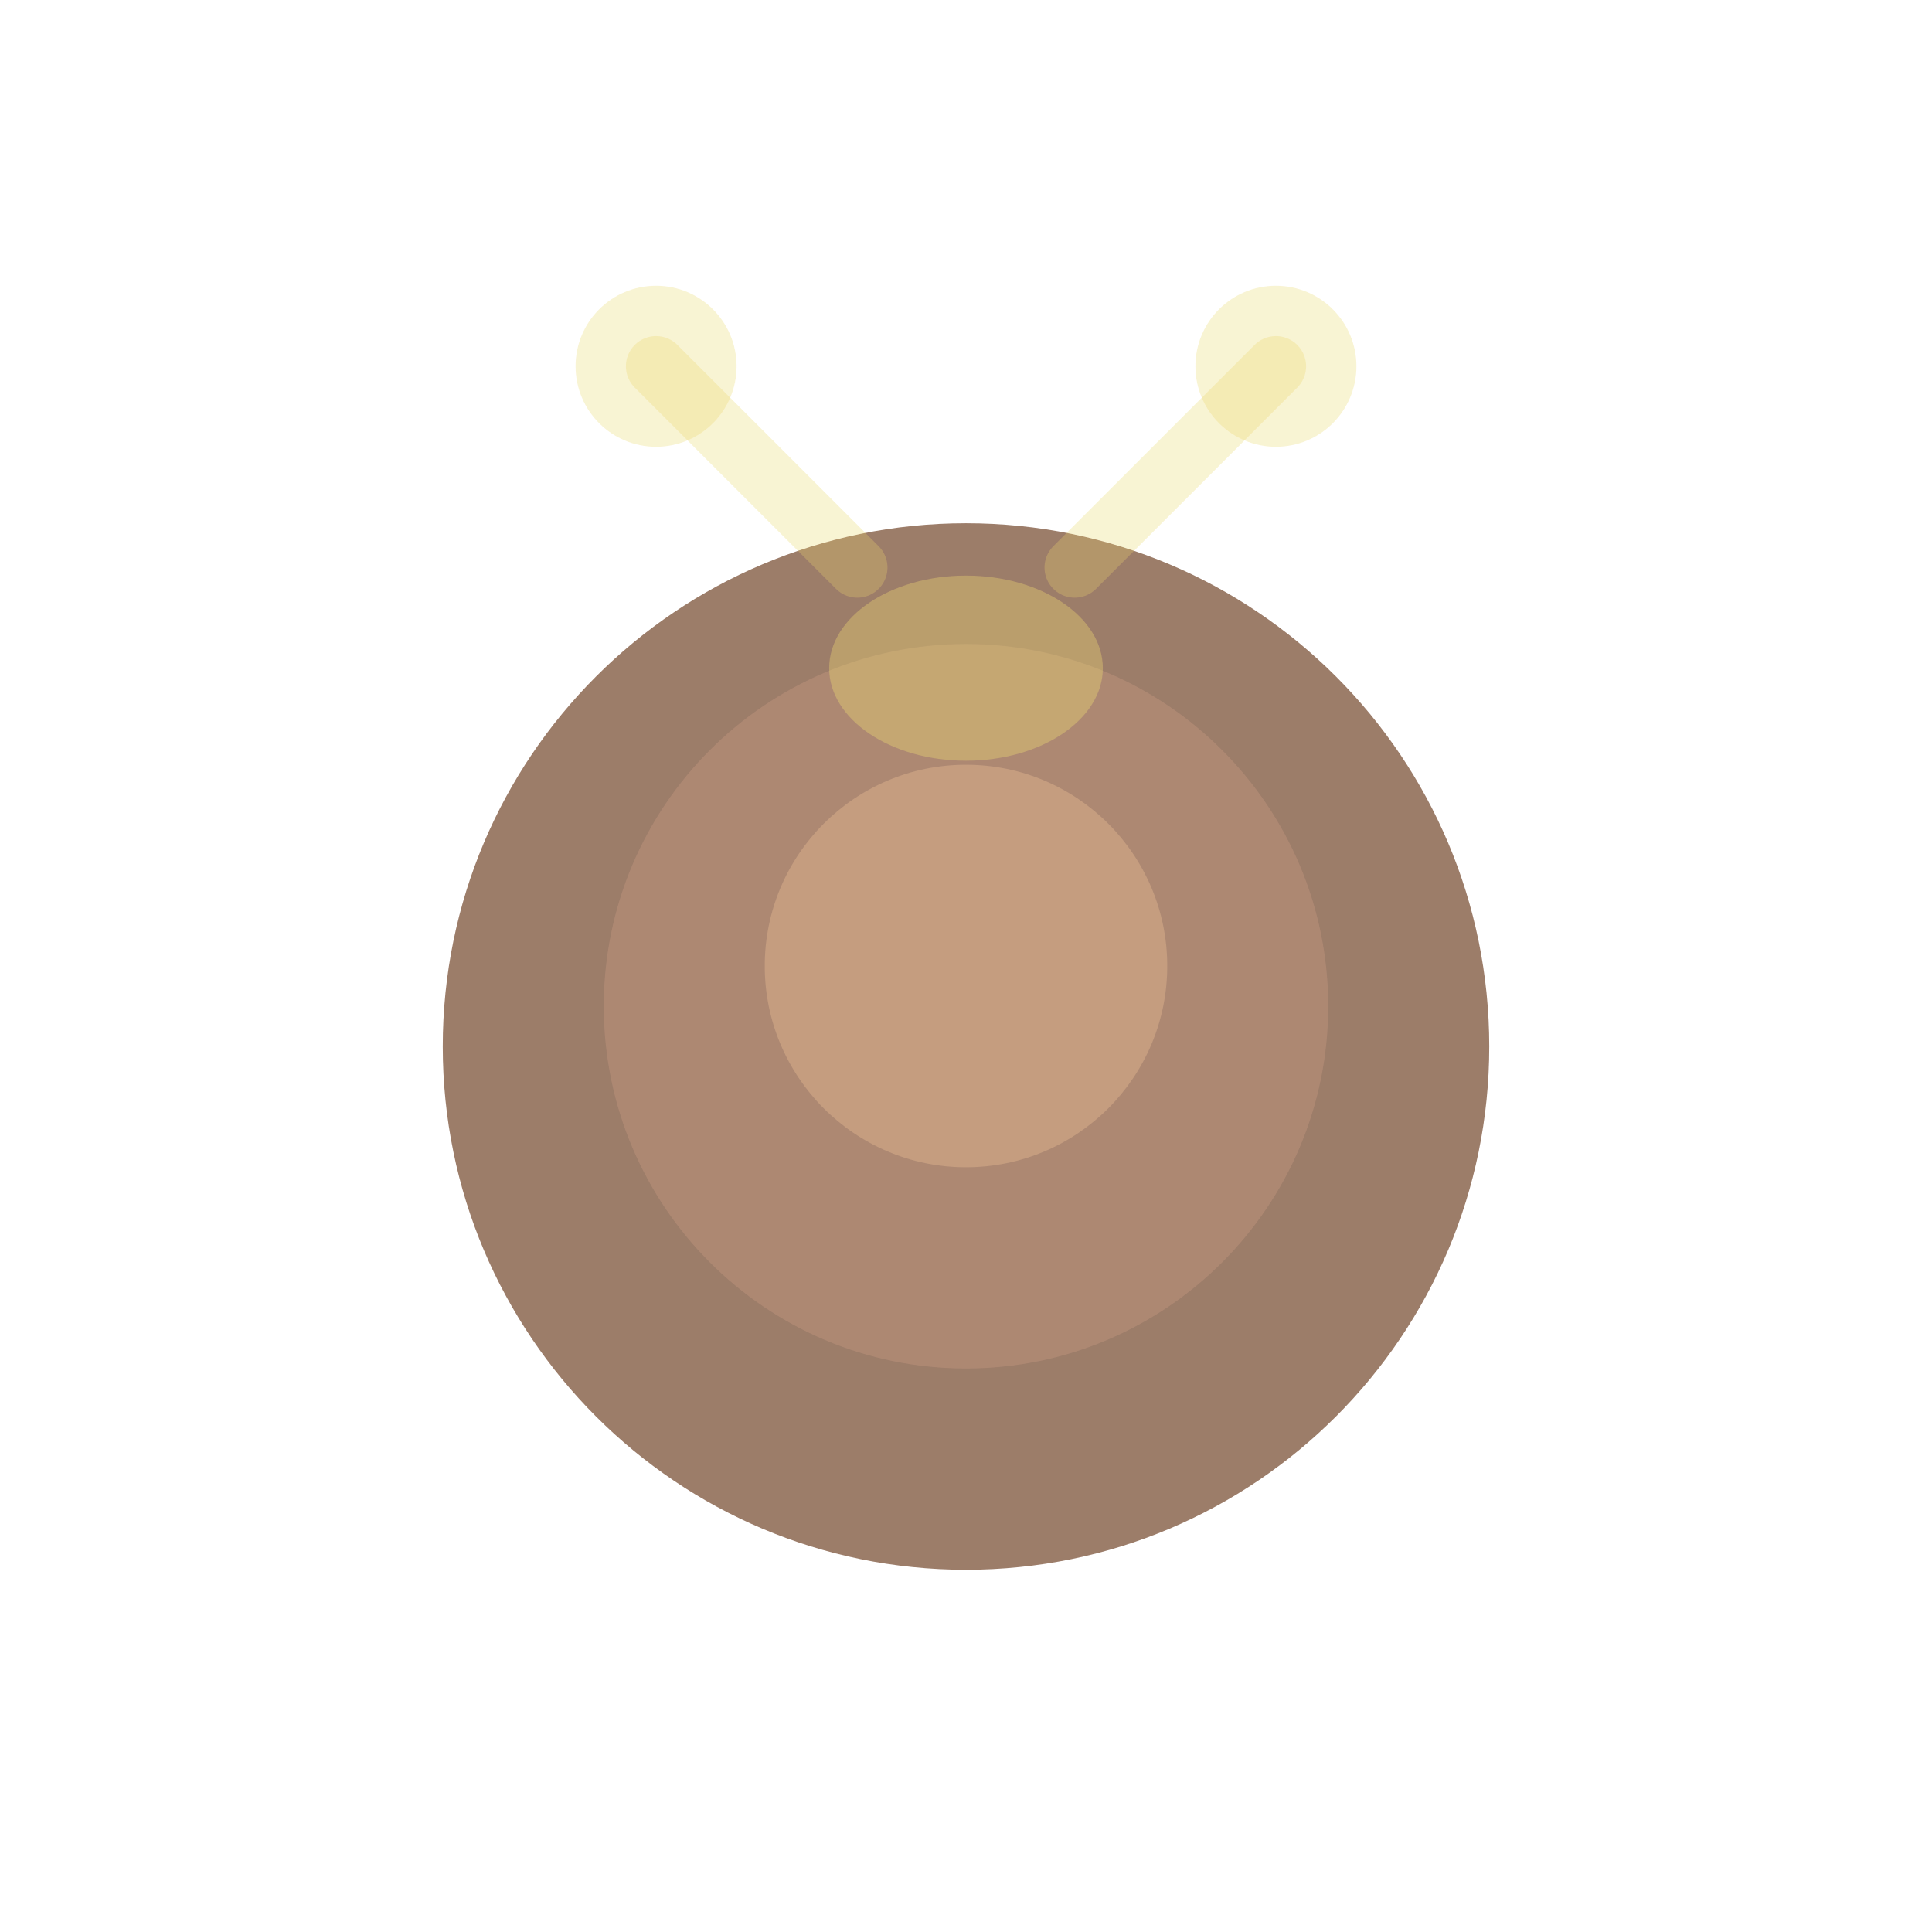
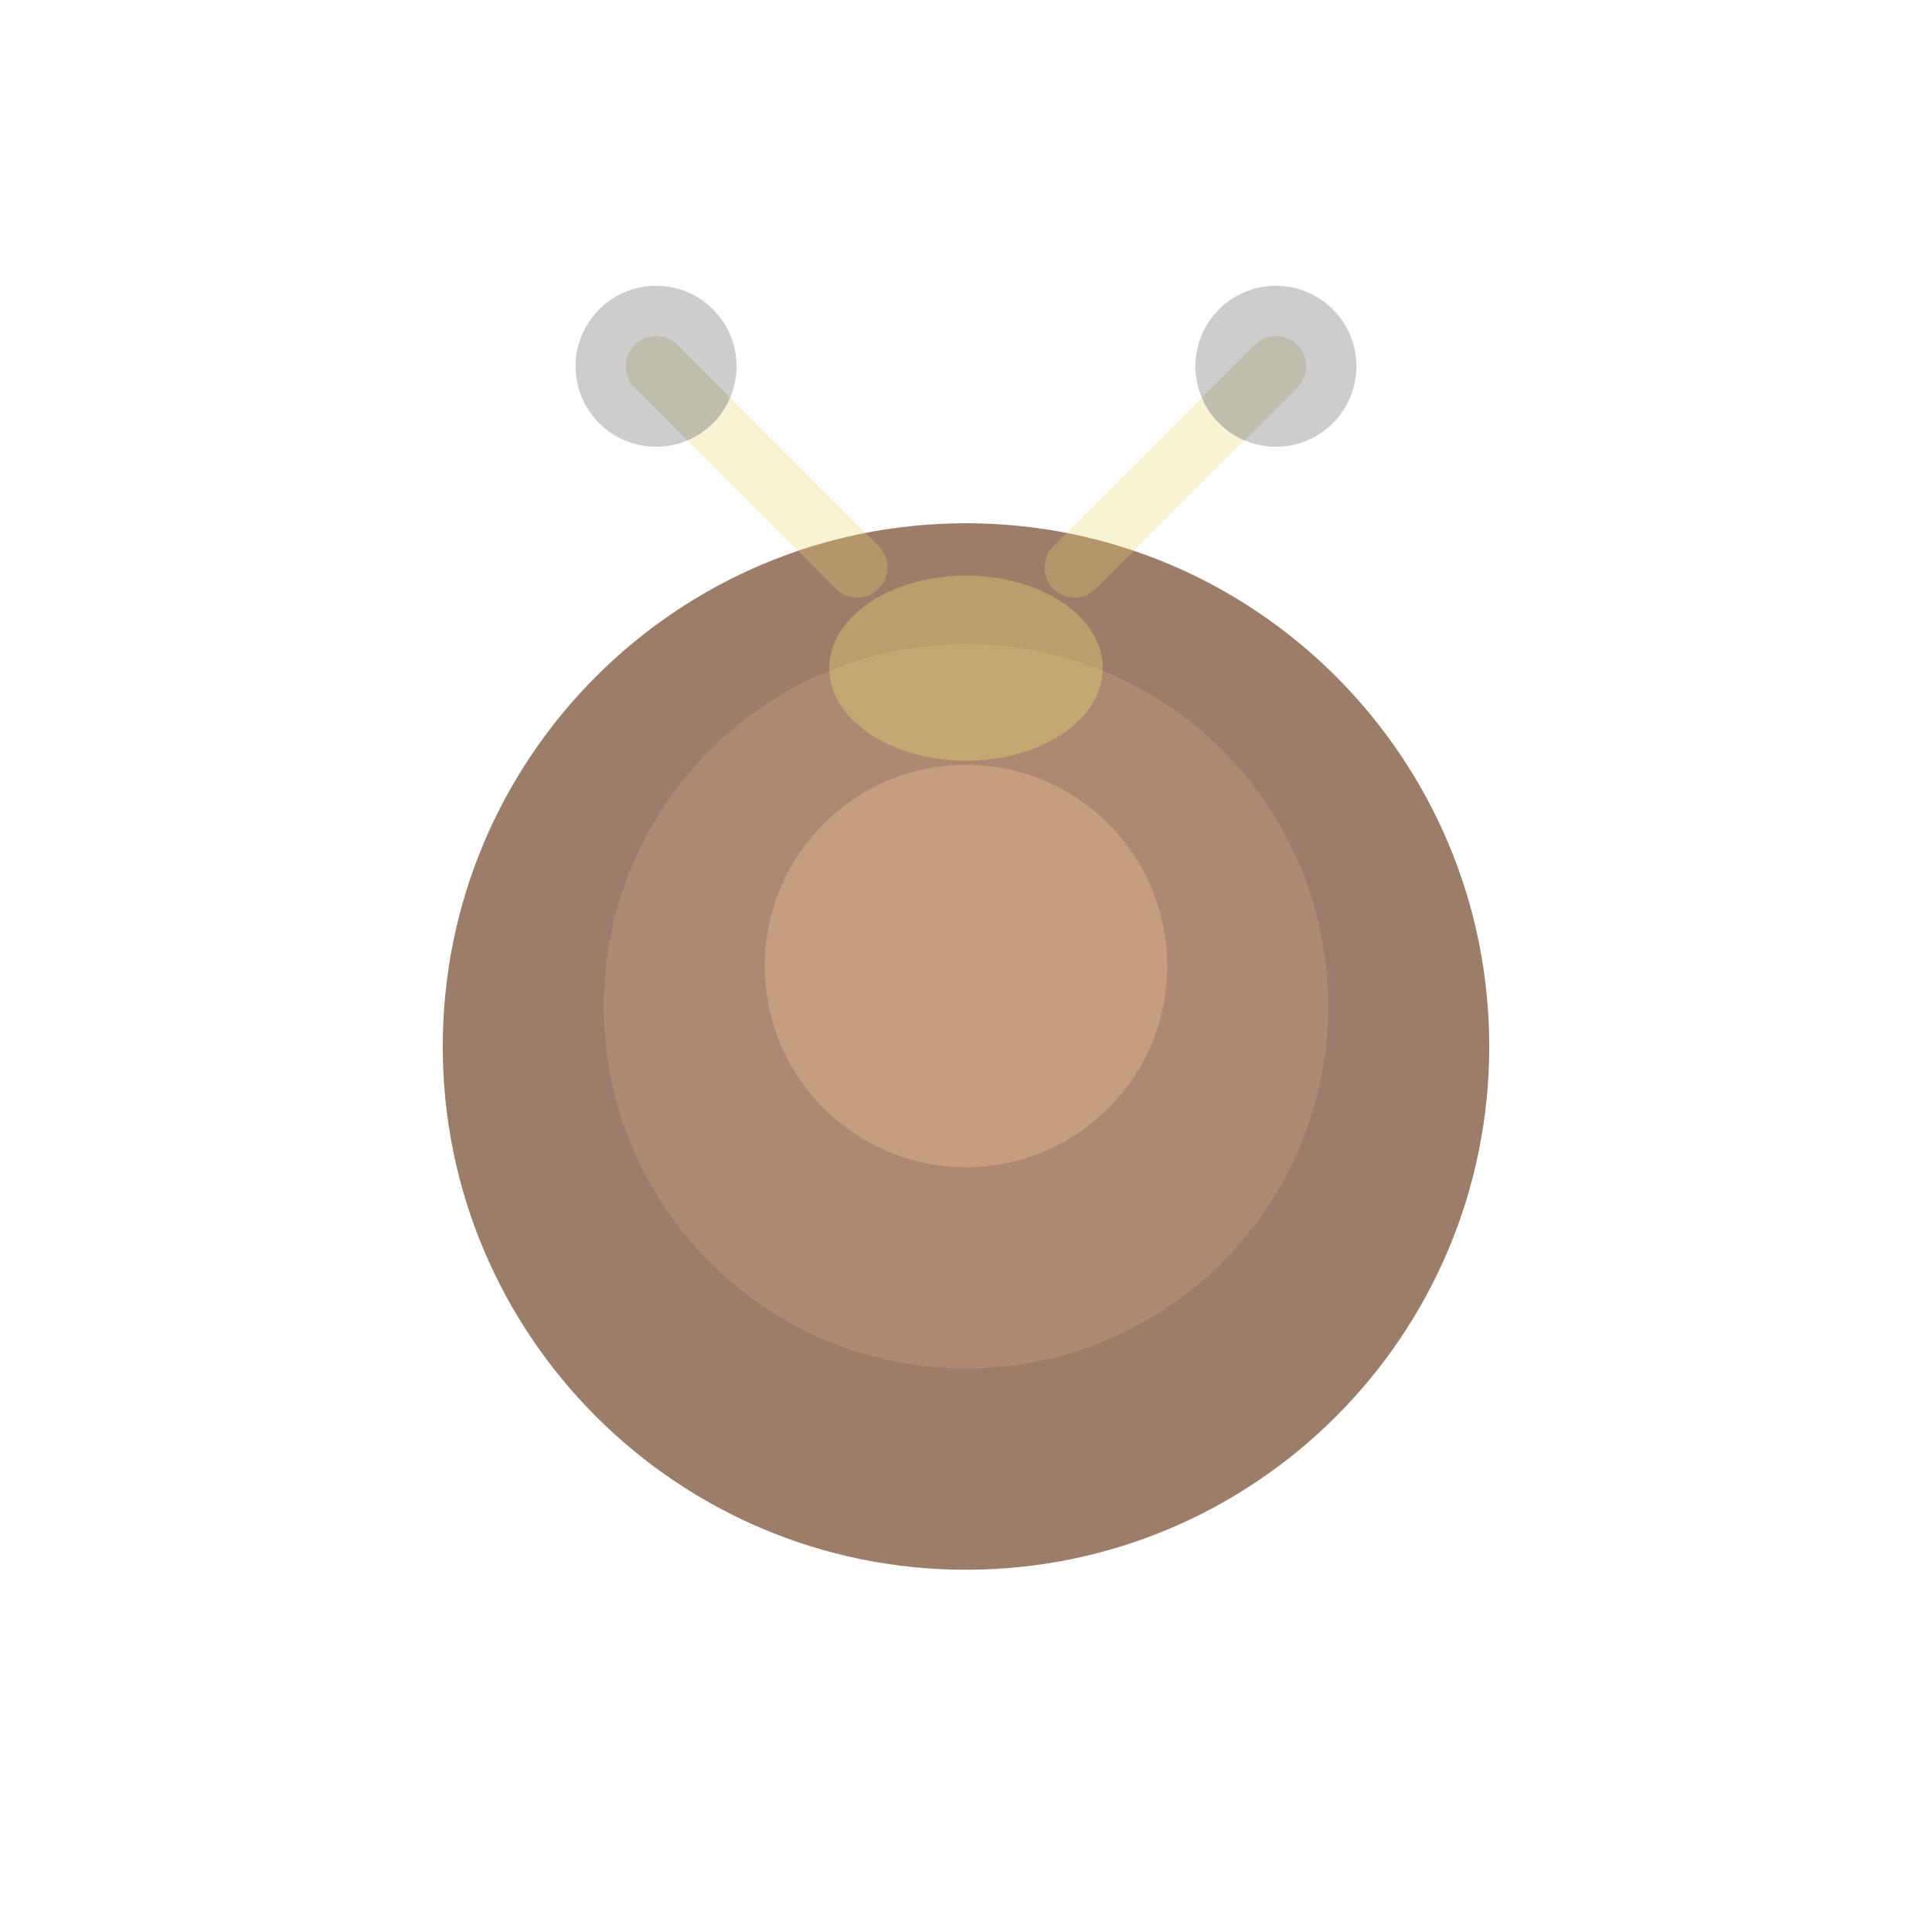
<svg xmlns="http://www.w3.org/2000/svg" viewBox="0 0 48 48" width="48" height="48">
  <filter id="t">
    <feColorMatrix type="matrix" values="0.90 0 0 0 0.10  0 0.90 0 0 0.10  0 0 0.90 0 0.10  0 0 0 1 0" />
  </filter>
  <g filter="url(#t)">
    <circle cx="24" cy="26" r="13" fill="#8B5E3C" />
    <circle cx="24" cy="25" r="9" fill="#A0714F" />
    <circle cx="24" cy="24" r="5" fill="#BD8C64" />
    <ellipse cx="24" cy="16.6" rx="3.4" ry="2.3" fill="#E8D44D" opacity="0.40" />
    <line x1="21.3" y1="14.1" x2="16.3" y2="9.1" stroke="#E8D44D" stroke-width="1.5" stroke-linecap="round" opacity="0.31" />
-     <circle cx="16.3" cy="9.1" r="2" fill="#E8D44D" opacity="0.31" />
+     <circle cx="16.3" cy="9.1" r="2" fill="#1a1a1a" opacity="0.31" />
    <line x1="26.7" y1="14.1" x2="31.7" y2="9.1" stroke="#E8D44D" stroke-width="1.5" stroke-linecap="round" opacity="0.31" />
-     <circle cx="31.7" cy="9.1" r="2" fill="#E8D44D" opacity="0.31" />
+     <circle cx="31.7" cy="9.1" r="2" fill="#1a1a1a" opacity="0.31" />
  </g>
</svg>
